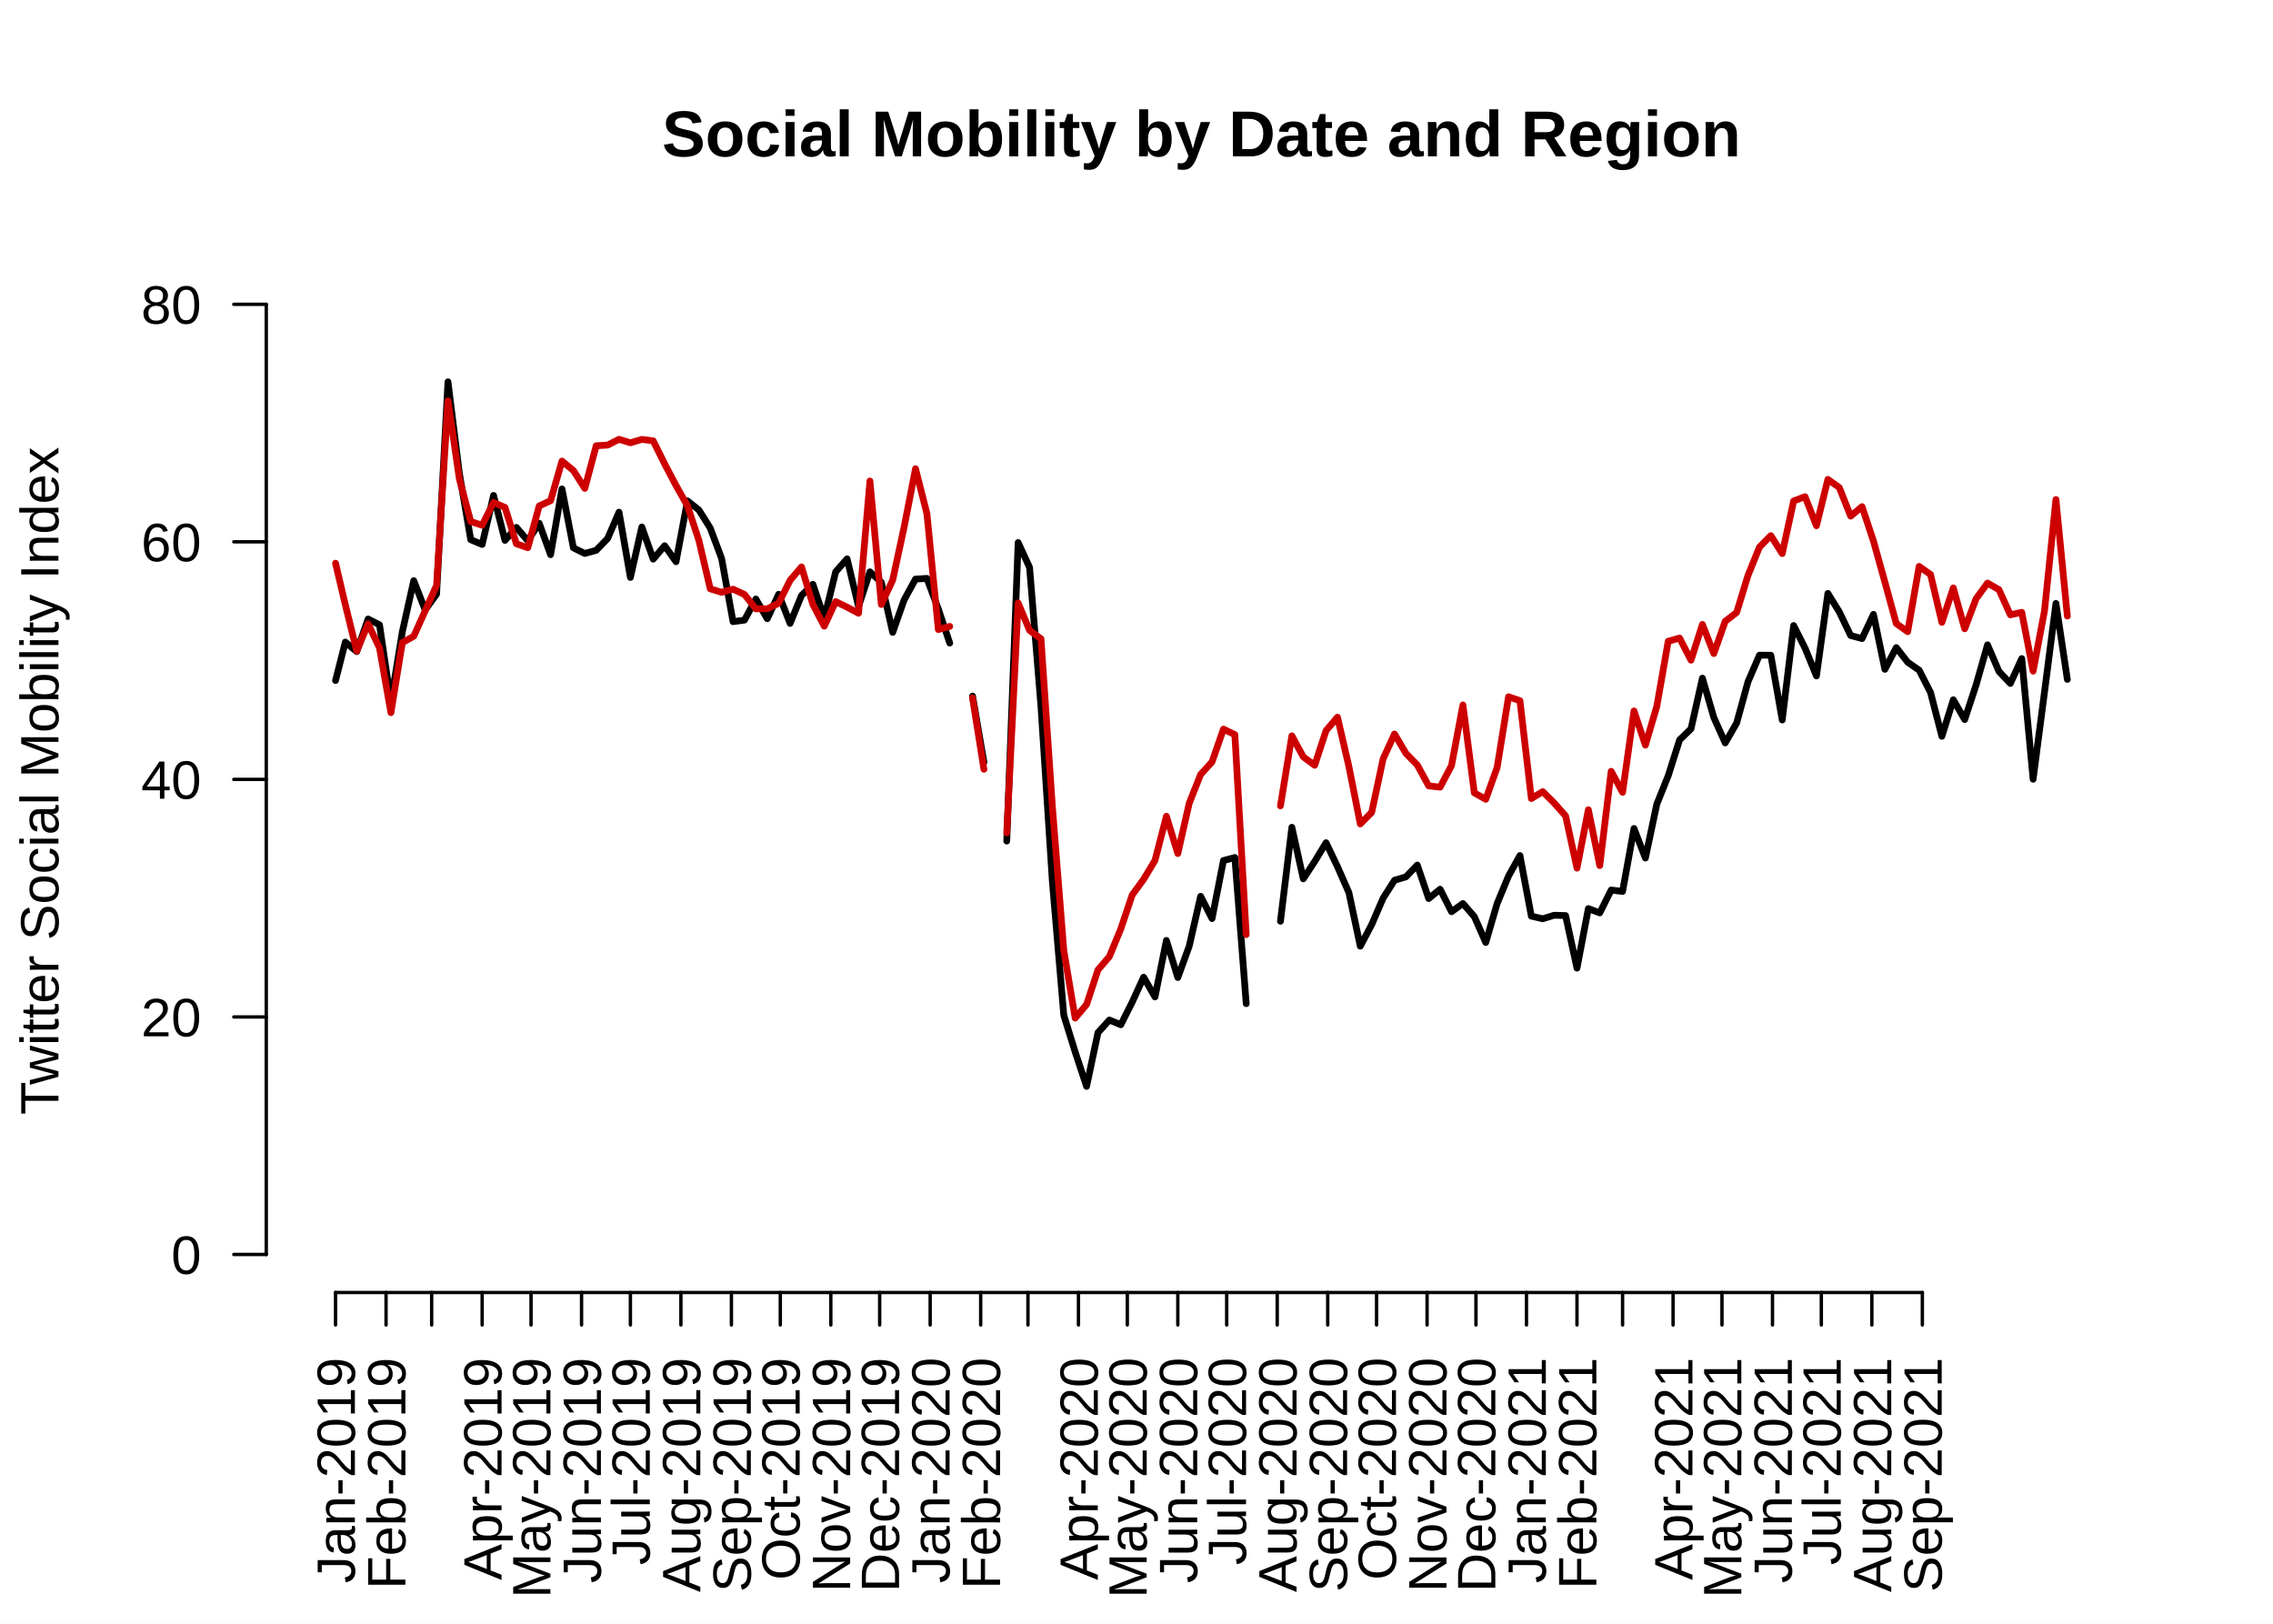
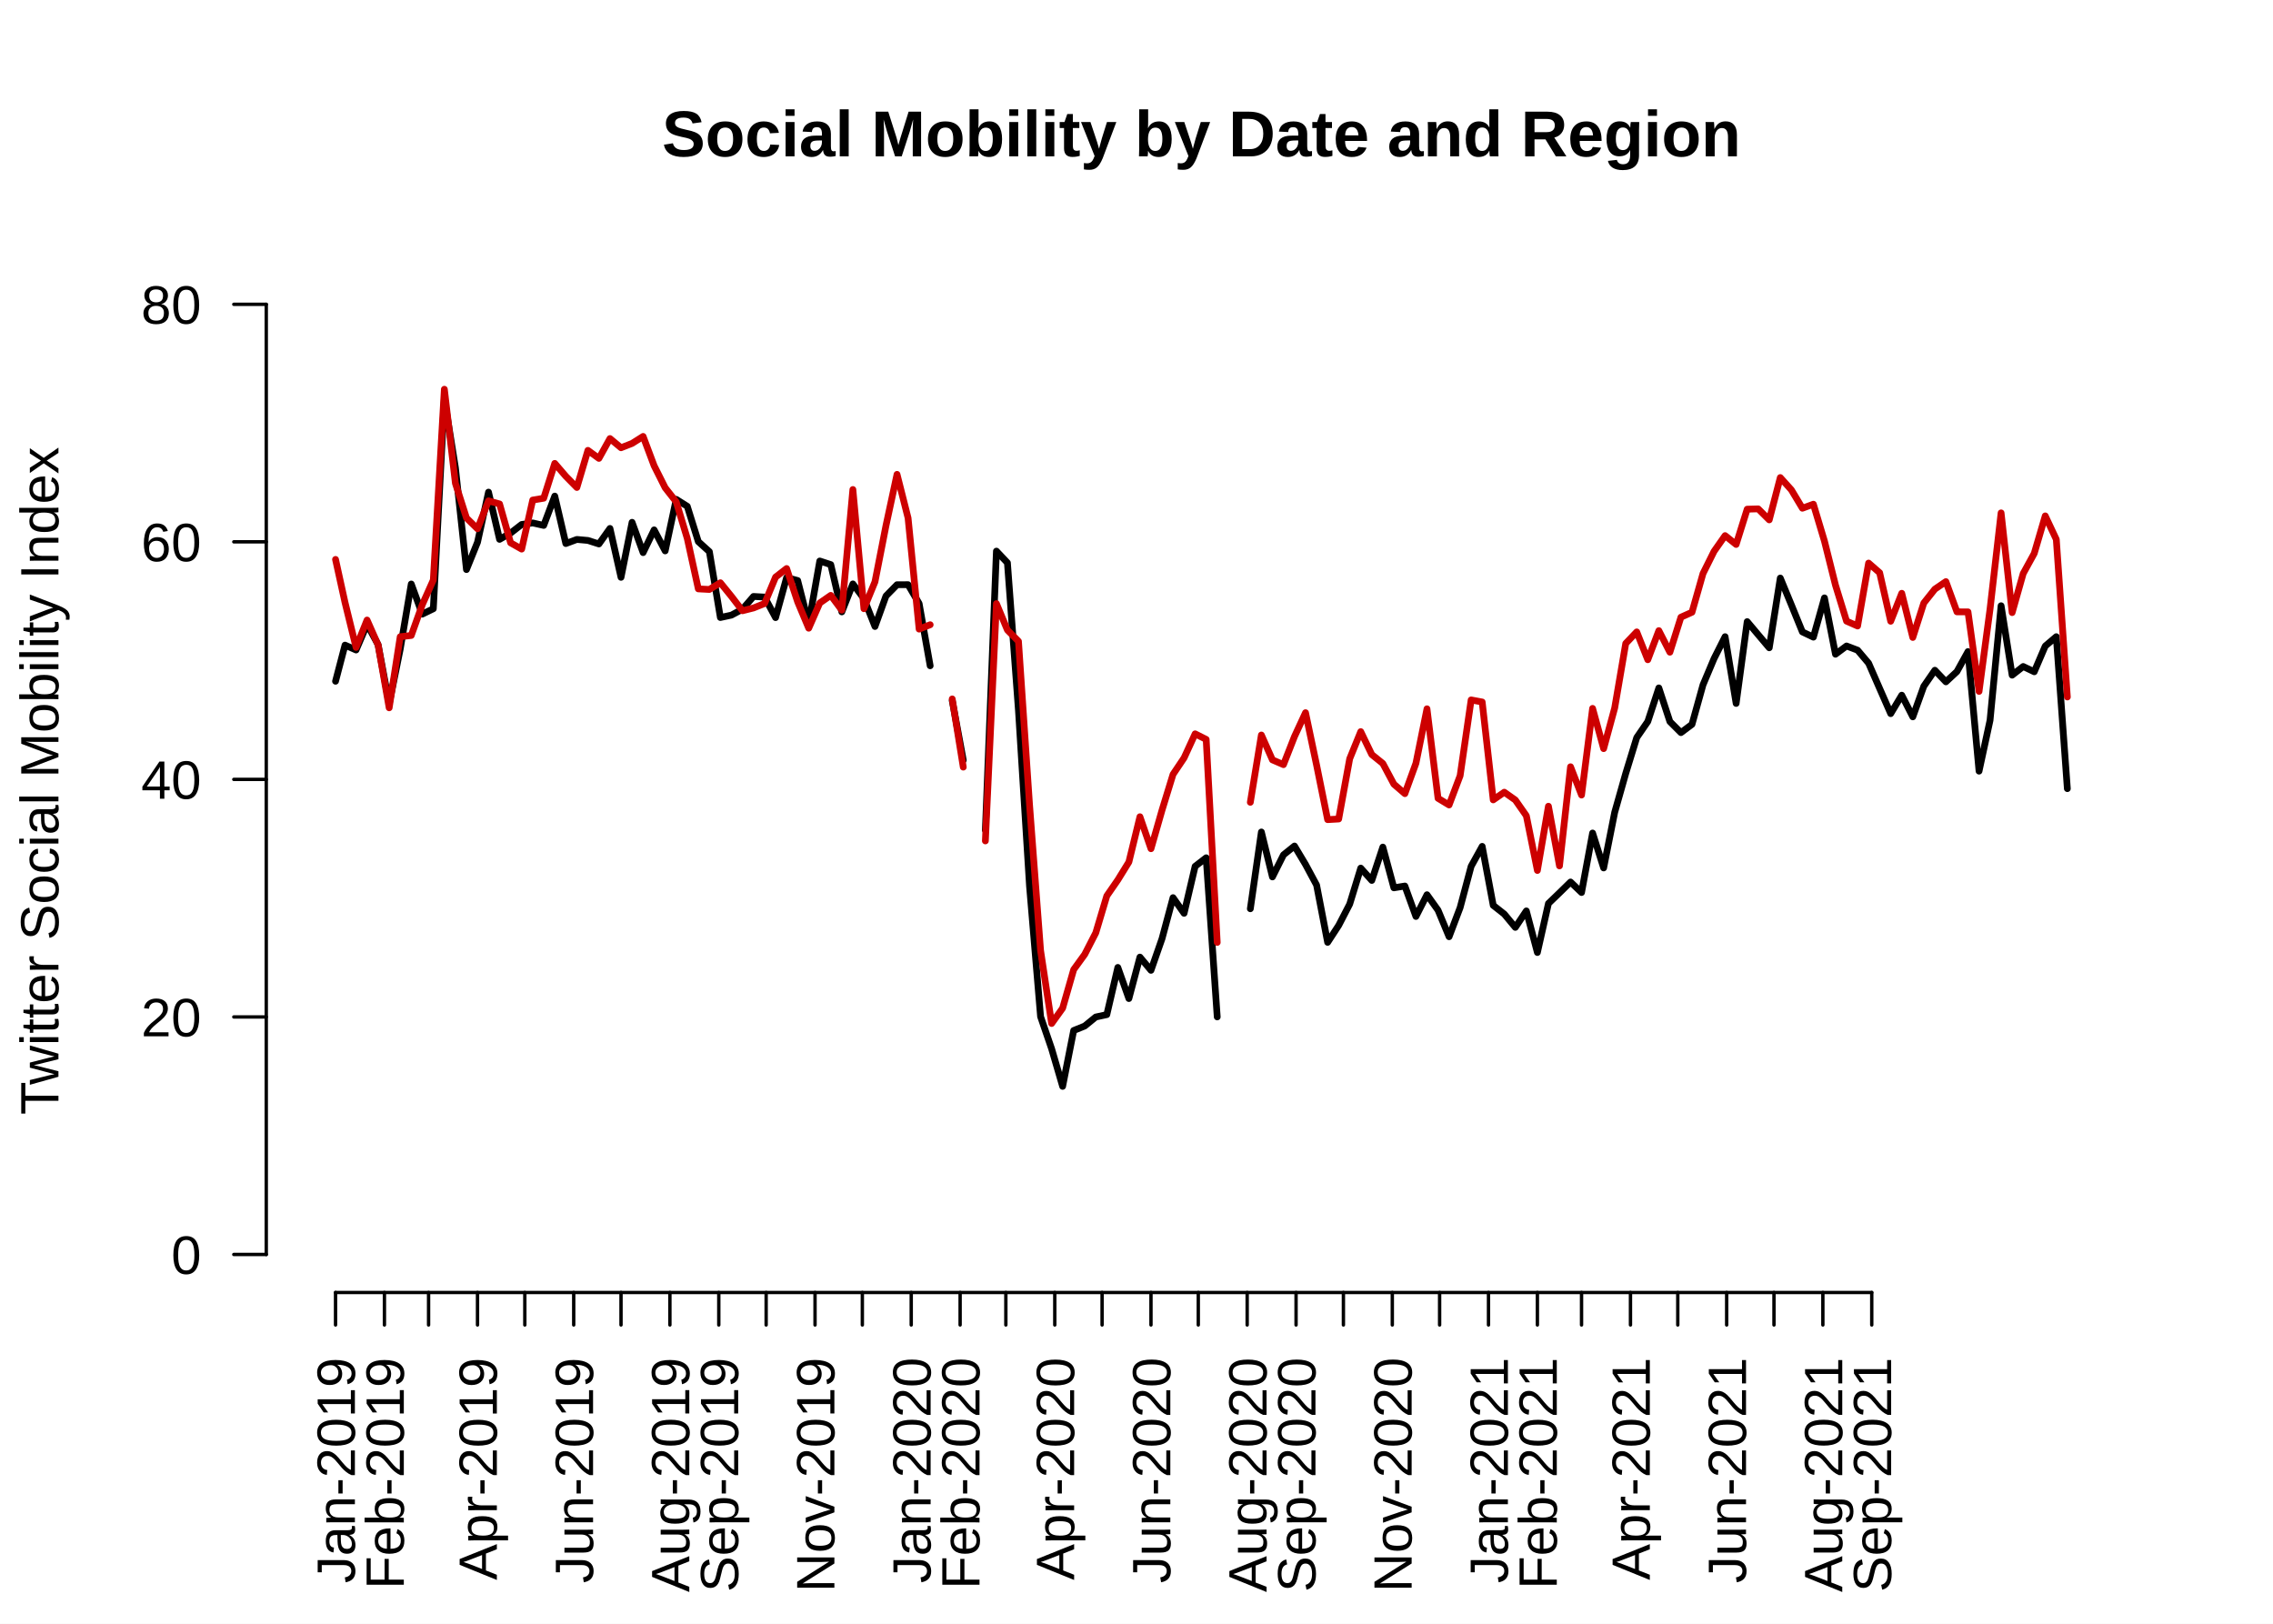
<svg xmlns="http://www.w3.org/2000/svg" viewBox="0 0 504.00 360.00">
  <defs>
    <style type="text/css">
    line, polyline, polygon, path, rect, circle {
      fill: none;
      stroke: #000000;
      stroke-linecap: round;
      stroke-linejoin: round;
      stroke-miterlimit: 10.00;
    }
  </style>
  </defs>
  <rect width="100%" height="100%" style="stroke: none; fill: #FFFFFF;" />
  <defs>
    <clipPath id="cpNTkuMDR8NDczLjc2fDI4Ni41Nnw1OS4wNA==">
      <rect x="59.04" y="59.04" width="414.72" height="227.52" />
    </clipPath>
  </defs>
-   <polyline points="74.40,150.88 76.57,142.35 79.10,144.47 81.62,137.24 84.15,138.53 86.68,155.61 89.21,140.08 91.74,128.74 94.27,135.23 96.80,131.73 99.33,84.65 101.85,104.90 104.38,119.66 106.91,120.71 109.44,109.84 111.97,119.81 114.50,116.93 117.03,119.88 119.56,116.01 122.08,122.98 124.61,108.40 127.14,121.46 129.67,122.71 132.20,122.01 134.73,119.39 137.26,113.55 139.78,128.03 142.31,116.84 144.84,123.97 147.37,120.99 149.90,124.54 152.43,111.05 154.96,113.06 157.49,117.09 160.01,123.84 162.54,137.83 165.07,137.49 167.60,132.81 170.13,137.18 172.66,131.75 175.19,138.22 177.72,132.03 180.24,129.54 182.77,137.07 185.30,126.77 187.83,123.90 190.36,134.46 192.89,126.78 195.42,129.12 197.94,140.21 200.47,133.01 203.00,128.39 205.53,128.24 208.06,135.04 210.59,142.58 " style="stroke-width: 1.50;" clip-path="url(#cpNTkuMDR8NDczLjc2fDI4Ni41Nnw1OS4wNA==)" />
-   <polyline points="215.65,154.33 218.17,169.01 " style="stroke-width: 1.50;" clip-path="url(#cpNTkuMDR8NDczLjc2fDI4Ni41Nnw1OS4wNA==)" />
-   <polyline points="223.23,186.47 225.76,120.29 228.29,125.81 230.82,156.64 233.35,195.51 235.88,225.10 238.40,233.22 240.93,240.86 243.46,228.94 245.99,226.15 248.52,227.20 251.05,222.18 253.58,216.65 256.10,221.03 258.63,208.50 261.16,216.73 263.69,209.76 266.22,198.72 268.75,203.66 271.28,190.79 273.81,190.12 276.33,222.52 " style="stroke-width: 1.50;" clip-path="url(#cpNTkuMDR8NDczLjc2fDI4Ni41Nnw1OS4wNA==)" />
-   <polyline points="283.92,204.25 286.45,183.42 288.98,194.85 291.51,191.00 294.03,186.84 296.56,192.14 299.09,197.89 301.62,209.78 304.15,204.99 306.68,199.13 309.21,195.16 311.74,194.41 314.26,191.79 316.79,199.22 319.32,197.15 321.85,202.14 324.38,200.32 326.91,203.23 329.44,208.96 331.97,200.31 334.49,194.23 337.02,189.68 339.55,203.12 342.08,203.70 344.61,202.92 347.14,202.99 349.67,214.65 352.19,201.44 354.72,202.40 357.25,197.33 359.78,197.64 362.31,183.69 364.84,190.24 367.37,178.28 369.90,171.99 372.42,164.05 374.95,161.59 377.48,150.35 380.01,159.08 382.54,164.71 385.07,160.31 387.60,151.12 390.13,145.26 392.65,145.27 395.18,159.63 397.71,138.69 400.24,143.70 402.77,149.86 405.30,131.56 407.83,135.66 410.35,140.90 412.88,141.58 415.41,136.21 417.94,148.40 420.47,143.58 423.00,146.82 425.53,148.58 428.06,153.51 430.58,163.25 433.11,155.14 435.64,159.53 438.17,151.85 440.70,142.96 443.23,148.86 445.76,151.53 448.29,146.01 450.81,172.77 453.34,153.39 455.87,133.78 458.40,150.63 " style="stroke-width: 1.50;" clip-path="url(#cpNTkuMDR8NDczLjc2fDI4Ni41Nnw1OS4wNA==)" />
+   <polyline points="74.40,151.04 76.50,143.03 78.95,144.11 81.39,138.41 83.84,142.93 86.29,156.03 88.74,143.92 91.19,129.48 93.63,136.16 96.08,134.97 98.53,88.40 100.98,103.71 103.43,126.28 105.88,120.22 108.32,109.11 110.77,119.58 113.22,118.18 115.67,116.28 118.12,115.94 120.56,116.49 123.01,109.99 125.46,120.51 127.91,119.60 130.36,119.82 132.80,120.60 135.25,117.16 137.70,128.00 140.15,115.80 142.60,122.52 145.04,117.48 147.49,122.14 149.94,110.71 152.39,112.25 154.84,120.08 157.29,122.30 159.73,136.91 162.18,136.38 164.63,135.07 167.08,132.24 169.53,132.38 171.97,136.93 174.42,128.05 176.87,128.71 179.32,138.26 181.77,124.38 184.21,125.18 186.66,135.66 189.11,129.46 191.56,132.72 194.01,138.90 196.45,132.14 198.90,129.64 201.35,129.63 203.80,133.81 206.25,147.61 " style="stroke-width: 1.50;" clip-path="url(#cpNTkuMDR8NDczLjc2fDI4Ni41Nnw1OS4wNA==)" />
+   <polyline points="211.14,155.32 213.59,168.53 " style="stroke-width: 1.50;" clip-path="url(#cpNTkuMDR8NDczLjc2fDI4Ni41Nnw1OS4wNA==)" />
+   <polyline points="218.49,184.05 220.94,122.19 223.38,124.77 225.83,157.54 228.28,196.45 230.73,225.39 233.18,232.53 235.62,240.86 238.07,228.47 240.52,227.48 242.97,225.48 245.42,224.95 247.86,214.49 250.31,221.39 252.76,212.20 255.21,215.13 257.66,208.11 260.10,199.02 262.55,202.49 265.00,192.07 267.45,190.18 269.90,225.46 " style="stroke-width: 1.50;" clip-path="url(#cpNTkuMDR8NDczLjc2fDI4Ni41Nnw1OS4wNA==)" />
+   <polyline points="277.24,201.48 279.69,184.46 282.14,194.42 284.59,189.53 287.03,187.57 289.48,191.66 291.93,196.22 294.38,208.93 296.83,205.17 299.27,200.46 301.72,192.47 304.17,195.20 306.62,187.81 309.07,196.84 311.51,196.44 313.96,203.19 316.41,198.37 318.86,201.80 321.31,207.68 323.76,201.22 326.20,192.07 328.65,187.65 331.10,200.73 333.55,202.66 336.00,205.61 338.44,201.96 340.89,211.18 343.34,200.31 345.79,197.95 348.24,195.55 350.68,197.88 353.13,184.69 355.58,192.43 358.03,180.11 360.48,171.47 362.92,163.53 365.37,159.97 367.82,152.52 370.27,159.98 372.72,162.43 375.17,160.60 377.61,151.84 380.06,146.02 382.51,141.16 384.96,155.96 387.41,137.82 389.85,140.72 392.30,143.62 394.75,128.16 397.20,134.09 399.65,140.10 402.09,141.26 404.54,132.56 406.99,145.05 409.44,143.22 411.89,144.15 414.33,147.03 416.78,152.64 419.23,158.22 421.68,154.13 424.13,158.93 426.57,152.15 429.02,148.60 431.47,151.17 433.92,148.89 436.37,144.46 438.82,170.97 441.26,159.69 443.71,134.30 446.16,149.69 448.61,147.77 451.06,148.94 453.50,143.24 455.95,141.16 458.40,174.85 " style="stroke-width: 1.50;" clip-path="url(#cpNTkuMDR8NDczLjc2fDI4Ni41Nnw1OS4wNA==)" />
  <defs>
    <clipPath id="cpMC4wMHw1MDQuMDB8MzYwLjAwfDAuMDA=">
      <rect x="0.00" y="0.00" width="504.00" height="360.00" />
    </clipPath>
  </defs>
  <line x1="59.04" y1="278.13" x2="59.04" y2="67.47" style="stroke-width: 0.75;" clip-path="url(#cpMC4wMHw1MDQuMDB8MzYwLjAwfDAuMDA=)" />
  <line x1="59.04" y1="278.13" x2="51.84" y2="278.13" style="stroke-width: 0.75;" clip-path="url(#cpMC4wMHw1MDQuMDB8MzYwLjAwfDAuMDA=)" />
  <line x1="59.04" y1="225.47" x2="51.84" y2="225.47" style="stroke-width: 0.75;" clip-path="url(#cpMC4wMHw1MDQuMDB8MzYwLjAwfDAuMDA=)" />
  <line x1="59.04" y1="172.80" x2="51.84" y2="172.80" style="stroke-width: 0.75;" clip-path="url(#cpMC4wMHw1MDQuMDB8MzYwLjAwfDAuMDA=)" />
  <line x1="59.04" y1="120.13" x2="51.84" y2="120.13" style="stroke-width: 0.75;" clip-path="url(#cpMC4wMHw1MDQuMDB8MzYwLjAwfDAuMDA=)" />
  <line x1="59.04" y1="67.47" x2="51.84" y2="67.47" style="stroke-width: 0.75;" clip-path="url(#cpMC4wMHw1MDQuMDB8MzYwLjAwfDAuMDA=)" />
  <g clip-path="url(#cpMC4wMHw1MDQuMDB8MzYwLjAwfDAuMDA=)">
    <text x="37.97" y="282.43" style="font-size: 12.00px; font-family: Arial;" textLength="6.67px" lengthAdjust="spacingAndGlyphs">0</text>
  </g>
  <g clip-path="url(#cpMC4wMHw1MDQuMDB8MzYwLjAwfDAuMDA=)">
    <text x="31.29" y="229.76" style="font-size: 12.00px; font-family: Arial;" textLength="13.35px" lengthAdjust="spacingAndGlyphs">20</text>
  </g>
  <g clip-path="url(#cpMC4wMHw1MDQuMDB8MzYwLjAwfDAuMDA=)">
    <text x="31.29" y="177.09" style="font-size: 12.00px; font-family: Arial;" textLength="13.35px" lengthAdjust="spacingAndGlyphs">40</text>
  </g>
  <g clip-path="url(#cpMC4wMHw1MDQuMDB8MzYwLjAwfDAuMDA=)">
    <text x="31.29" y="124.43" style="font-size: 12.00px; font-family: Arial;" textLength="13.35px" lengthAdjust="spacingAndGlyphs">60</text>
  </g>
  <g clip-path="url(#cpMC4wMHw1MDQuMDB8MzYwLjAwfDAuMDA=)">
    <text x="31.29" y="71.76" style="font-size: 12.00px; font-family: Arial;" textLength="13.35px" lengthAdjust="spacingAndGlyphs">80</text>
  </g>
  <g clip-path="url(#cpMC4wMHw1MDQuMDB8MzYwLjAwfDAuMDA=)">
    <text x="146.78" y="34.67" style="font-size: 14.40px; font-weight: bold; font-family: Arial;" textLength="239.23px" lengthAdjust="spacingAndGlyphs">Social Mobility by Date and Region</text>
  </g>
  <g clip-path="url(#cpMC4wMHw1MDQuMDB8MzYwLjAwfDAuMDA=)">
    <text transform="translate(12.96,247.16) rotate(-90)" style="font-size: 12.00px; font-family: Arial;" textLength="148.72px" lengthAdjust="spacingAndGlyphs">Twitter Social Mobility Index</text>
  </g>
  <defs>
    <clipPath id="cpNTkuMDR8NDczLjc2fDI4Ni41Nnw1OS4wNA==">
      <rect x="59.04" y="59.04" width="414.72" height="227.52" />
    </clipPath>
  </defs>
-   <polyline points="74.40,124.87 76.57,134.08 79.10,144.36 81.62,138.28 84.15,143.66 86.68,158.01 89.21,142.48 91.74,141.06 94.27,135.43 96.80,129.80 99.33,88.86 101.85,106.14 104.38,115.64 106.91,116.45 109.44,111.41 111.97,112.50 114.50,120.56 117.03,121.44 119.56,112.17 122.08,111.01 124.61,102.23 127.14,104.31 129.67,108.28 132.20,98.83 134.73,98.68 137.26,97.40 139.78,98.17 142.31,97.42 144.84,97.74 147.37,102.84 149.90,107.65 152.43,112.13 154.96,119.80 157.49,130.55 160.01,131.32 162.54,130.63 165.07,131.80 167.60,134.98 170.13,134.98 172.66,133.74 175.19,128.66 177.72,125.69 180.24,134.02 182.77,138.83 185.30,133.38 187.83,134.61 190.36,135.96 192.89,106.65 195.42,134.02 197.94,128.61 200.47,116.88 203.00,103.92 205.53,113.88 208.06,139.58 210.59,138.88 " style="stroke-width: 1.50; stroke: #CD0000;" clip-path="url(#cpNTkuMDR8NDczLjc2fDI4Ni41Nnw1OS4wNA==)" />
-   <polyline points="215.65,154.73 218.17,170.56 " style="stroke-width: 1.50; stroke: #CD0000;" clip-path="url(#cpNTkuMDR8NDczLjc2fDI4Ni41Nnw1OS4wNA==)" />
-   <polyline points="223.23,184.66 225.76,133.69 228.29,139.75 230.82,141.64 233.35,178.89 235.88,210.71 238.40,225.72 240.93,222.70 243.46,215.03 245.99,212.08 248.52,205.94 251.05,198.42 253.58,194.95 256.10,190.76 258.63,180.98 261.16,189.24 263.69,178.09 266.22,171.71 268.75,168.92 271.28,161.65 273.81,162.88 276.33,207.21 " style="stroke-width: 1.50; stroke: #CD0000;" clip-path="url(#cpNTkuMDR8NDczLjc2fDI4Ni41Nnw1OS4wNA==)" />
-   <polyline points="283.92,178.67 286.45,163.14 288.98,167.80 291.51,169.67 294.03,161.99 296.56,159.01 299.09,169.91 301.62,182.67 304.15,180.11 306.68,168.26 309.21,162.73 311.74,167.03 314.26,169.60 316.79,174.24 319.32,174.52 321.85,169.73 324.38,156.29 326.91,175.79 329.44,177.21 331.97,170.14 334.49,154.48 337.02,155.35 339.55,177.04 342.08,175.51 344.61,178.04 347.14,180.88 349.67,192.48 352.19,179.53 354.72,191.91 357.25,171.01 359.78,175.67 362.31,157.63 364.84,165.20 367.37,156.61 369.90,142.17 372.42,141.46 374.95,146.37 377.48,138.44 380.01,144.90 382.54,137.75 385.07,135.80 387.60,127.55 390.13,121.30 392.65,118.75 395.18,122.74 397.71,111.07 400.24,110.12 402.77,116.57 405.30,106.29 407.83,108.09 410.35,114.43 412.88,112.33 415.41,119.96 417.94,129.04 420.47,138.25 423.00,140.05 425.53,125.58 428.06,127.36 430.58,137.99 433.11,130.35 435.64,139.41 438.17,132.73 440.70,129.27 443.23,130.73 445.76,136.31 448.29,135.76 450.81,148.80 453.34,135.41 455.87,110.75 458.40,136.59 " style="stroke-width: 1.50; stroke: #CD0000;" clip-path="url(#cpNTkuMDR8NDczLjc2fDI4Ni41Nnw1OS4wNA==)" />
+   <polyline points="74.40,124.03 76.50,133.57 78.95,143.54 81.39,137.47 83.84,143.00 86.29,156.93 88.74,141.17 91.19,140.89 93.63,134.08 96.08,128.60 98.53,86.30 100.98,107.15 103.43,114.84 105.88,117.24 108.32,111.04 110.77,111.73 113.22,120.35 115.67,121.74 118.12,110.87 120.56,110.46 123.01,102.74 125.46,105.59 127.91,108.08 130.36,99.85 132.80,101.63 135.25,97.23 137.70,99.27 140.15,98.31 142.60,96.76 145.04,103.26 147.49,108.14 149.94,111.26 152.39,119.38 154.84,130.56 157.29,130.69 159.73,129.20 162.18,132.22 164.63,135.41 167.08,134.79 169.53,133.81 171.97,127.95 174.42,126.05 176.87,133.45 179.32,139.28 181.77,133.69 184.21,132.00 186.66,135.28 189.11,108.53 191.56,134.96 194.01,128.99 196.45,116.54 198.90,105.17 201.35,114.85 203.80,139.48 206.25,138.51 " style="stroke-width: 1.50; stroke: #CD0000;" clip-path="url(#cpNTkuMDR8NDczLjc2fDI4Ni41Nnw1OS4wNA==)" />
+   <polyline points="211.14,154.96 213.59,170.08 " style="stroke-width: 1.50; stroke: #CD0000;" clip-path="url(#cpNTkuMDR8NDczLjc2fDI4Ni41Nnw1OS4wNA==)" />
+   <polyline points="218.49,186.44 220.94,133.83 223.38,139.69 225.83,142.18 228.28,178.41 230.73,210.73 233.18,226.92 235.62,223.52 238.07,214.97 240.52,211.59 242.97,206.82 245.42,198.62 247.86,195.09 250.31,191.12 252.76,181.08 255.21,188.17 257.66,179.62 260.10,171.68 262.55,168.03 265.00,162.70 267.45,163.93 269.90,208.95 " style="stroke-width: 1.50; stroke: #CD0000;" clip-path="url(#cpNTkuMDR8NDczLjc2fDI4Ni41Nnw1OS4wNA==)" />
+   <polyline points="277.24,177.88 279.69,162.96 282.14,168.47 284.59,169.53 287.03,163.30 289.48,158.01 291.93,169.62 294.38,181.72 296.83,181.58 299.27,168.23 301.72,162.21 304.17,167.29 306.62,169.27 309.07,173.86 311.51,175.96 313.96,169.22 316.41,157.15 318.86,176.99 321.31,178.47 323.76,171.98 326.20,155.18 328.65,155.64 331.10,177.34 333.55,175.64 336.00,177.37 338.44,180.86 340.89,192.99 343.34,178.75 345.79,191.98 348.24,170.00 350.68,176.27 353.13,157.06 355.58,165.98 358.03,156.97 360.48,142.66 362.92,140.10 365.37,146.27 367.82,139.82 370.27,144.60 372.72,136.84 375.17,135.74 377.61,127.16 380.06,122.24 382.51,118.75 384.96,120.71 387.41,112.89 389.85,112.82 392.30,115.26 394.75,105.88 397.20,108.60 399.65,112.68 402.09,111.79 404.54,119.96 406.99,129.74 409.44,137.71 411.89,138.79 414.33,124.84 416.78,126.98 419.23,137.74 421.68,131.54 424.13,141.33 426.57,133.70 429.02,130.62 431.47,128.95 433.92,135.65 436.37,135.66 438.82,153.29 441.26,135.03 443.71,113.71 446.16,135.82 448.61,127.16 451.06,122.69 453.50,114.38 455.95,119.59 458.40,154.53 " style="stroke-width: 1.50; stroke: #CD0000;" clip-path="url(#cpNTkuMDR8NDczLjc2fDI4Ni41Nnw1OS4wNA==)" />
  <defs>
    <clipPath id="cpMC4wMHw1MDQuMDB8MzYwLjAwfDAuMDA=">
      <rect x="0.00" y="0.00" width="504.00" height="360.00" />
    </clipPath>
  </defs>
-   <line x1="74.40" y1="286.56" x2="426.25" y2="286.56" style="stroke-width: 0.75;" clip-path="url(#cpMC4wMHw1MDQuMDB8MzYwLjAwfDAuMDA=)" />
+   <line x1="74.40" y1="286.56" x2="415.03" y2="286.56" style="stroke-width: 0.75;" clip-path="url(#cpMC4wMHw1MDQuMDB8MzYwLjAwfDAuMDA=)" />
  <line x1="74.40" y1="286.56" x2="74.40" y2="293.76" style="stroke-width: 0.75;" clip-path="url(#cpMC4wMHw1MDQuMDB8MzYwLjAwfDAuMDA=)" />
-   <line x1="85.60" y1="286.56" x2="85.60" y2="293.76" style="stroke-width: 0.75;" clip-path="url(#cpMC4wMHw1MDQuMDB8MzYwLjAwfDAuMDA=)" />
-   <line x1="95.71" y1="286.56" x2="95.71" y2="293.76" style="stroke-width: 0.75;" clip-path="url(#cpMC4wMHw1MDQuMDB8MzYwLjAwfDAuMDA=)" />
-   <line x1="106.91" y1="286.56" x2="106.91" y2="293.76" style="stroke-width: 0.75;" clip-path="url(#cpMC4wMHw1MDQuMDB8MzYwLjAwfDAuMDA=)" />
-   <line x1="117.75" y1="286.56" x2="117.75" y2="293.76" style="stroke-width: 0.75;" clip-path="url(#cpMC4wMHw1MDQuMDB8MzYwLjAwfDAuMDA=)" />
-   <line x1="128.95" y1="286.56" x2="128.95" y2="293.76" style="stroke-width: 0.75;" clip-path="url(#cpMC4wMHw1MDQuMDB8MzYwLjAwfDAuMDA=)" />
-   <line x1="139.78" y1="286.56" x2="139.78" y2="293.76" style="stroke-width: 0.75;" clip-path="url(#cpMC4wMHw1MDQuMDB8MzYwLjAwfDAuMDA=)" />
-   <line x1="150.98" y1="286.56" x2="150.98" y2="293.76" style="stroke-width: 0.75;" clip-path="url(#cpMC4wMHw1MDQuMDB8MzYwLjAwfDAuMDA=)" />
-   <line x1="162.18" y1="286.56" x2="162.18" y2="293.76" style="stroke-width: 0.75;" clip-path="url(#cpMC4wMHw1MDQuMDB8MzYwLjAwfDAuMDA=)" />
-   <line x1="173.02" y1="286.56" x2="173.02" y2="293.76" style="stroke-width: 0.75;" clip-path="url(#cpMC4wMHw1MDQuMDB8MzYwLjAwfDAuMDA=)" />
-   <line x1="184.22" y1="286.56" x2="184.22" y2="293.76" style="stroke-width: 0.75;" clip-path="url(#cpMC4wMHw1MDQuMDB8MzYwLjAwfDAuMDA=)" />
-   <line x1="195.05" y1="286.56" x2="195.05" y2="293.76" style="stroke-width: 0.75;" clip-path="url(#cpMC4wMHw1MDQuMDB8MzYwLjAwfDAuMDA=)" />
-   <line x1="206.25" y1="286.56" x2="206.25" y2="293.76" style="stroke-width: 0.75;" clip-path="url(#cpMC4wMHw1MDQuMDB8MzYwLjAwfDAuMDA=)" />
-   <line x1="217.45" y1="286.56" x2="217.45" y2="293.76" style="stroke-width: 0.75;" clip-path="url(#cpMC4wMHw1MDQuMDB8MzYwLjAwfDAuMDA=)" />
-   <line x1="227.93" y1="286.56" x2="227.93" y2="293.76" style="stroke-width: 0.75;" clip-path="url(#cpMC4wMHw1MDQuMDB8MzYwLjAwfDAuMDA=)" />
-   <line x1="239.13" y1="286.56" x2="239.13" y2="293.76" style="stroke-width: 0.75;" clip-path="url(#cpMC4wMHw1MDQuMDB8MzYwLjAwfDAuMDA=)" />
-   <line x1="249.96" y1="286.56" x2="249.96" y2="293.76" style="stroke-width: 0.75;" clip-path="url(#cpMC4wMHw1MDQuMDB8MzYwLjAwfDAuMDA=)" />
-   <line x1="261.16" y1="286.56" x2="261.16" y2="293.76" style="stroke-width: 0.75;" clip-path="url(#cpMC4wMHw1MDQuMDB8MzYwLjAwfDAuMDA=)" />
-   <line x1="272.00" y1="286.56" x2="272.00" y2="293.76" style="stroke-width: 0.75;" clip-path="url(#cpMC4wMHw1MDQuMDB8MzYwLjAwfDAuMDA=)" />
-   <line x1="283.20" y1="286.56" x2="283.20" y2="293.76" style="stroke-width: 0.75;" clip-path="url(#cpMC4wMHw1MDQuMDB8MzYwLjAwfDAuMDA=)" />
-   <line x1="294.40" y1="286.56" x2="294.40" y2="293.76" style="stroke-width: 0.75;" clip-path="url(#cpMC4wMHw1MDQuMDB8MzYwLjAwfDAuMDA=)" />
-   <line x1="305.23" y1="286.56" x2="305.23" y2="293.76" style="stroke-width: 0.75;" clip-path="url(#cpMC4wMHw1MDQuMDB8MzYwLjAwfDAuMDA=)" />
-   <line x1="316.43" y1="286.56" x2="316.43" y2="293.76" style="stroke-width: 0.75;" clip-path="url(#cpMC4wMHw1MDQuMDB8MzYwLjAwfDAuMDA=)" />
-   <line x1="327.27" y1="286.56" x2="327.27" y2="293.76" style="stroke-width: 0.75;" clip-path="url(#cpMC4wMHw1MDQuMDB8MzYwLjAwfDAuMDA=)" />
-   <line x1="338.47" y1="286.56" x2="338.47" y2="293.76" style="stroke-width: 0.75;" clip-path="url(#cpMC4wMHw1MDQuMDB8MzYwLjAwfDAuMDA=)" />
-   <line x1="349.67" y1="286.56" x2="349.67" y2="293.76" style="stroke-width: 0.75;" clip-path="url(#cpMC4wMHw1MDQuMDB8MzYwLjAwfDAuMDA=)" />
-   <line x1="359.78" y1="286.56" x2="359.78" y2="293.76" style="stroke-width: 0.75;" clip-path="url(#cpMC4wMHw1MDQuMDB8MzYwLjAwfDAuMDA=)" />
-   <line x1="370.98" y1="286.56" x2="370.98" y2="293.76" style="stroke-width: 0.75;" clip-path="url(#cpMC4wMHw1MDQuMDB8MzYwLjAwfDAuMDA=)" />
-   <line x1="381.82" y1="286.56" x2="381.82" y2="293.76" style="stroke-width: 0.75;" clip-path="url(#cpMC4wMHw1MDQuMDB8MzYwLjAwfDAuMDA=)" />
-   <line x1="393.02" y1="286.56" x2="393.02" y2="293.76" style="stroke-width: 0.75;" clip-path="url(#cpMC4wMHw1MDQuMDB8MzYwLjAwfDAuMDA=)" />
-   <line x1="403.85" y1="286.56" x2="403.85" y2="293.76" style="stroke-width: 0.75;" clip-path="url(#cpMC4wMHw1MDQuMDB8MzYwLjAwfDAuMDA=)" />
-   <line x1="415.05" y1="286.56" x2="415.05" y2="293.76" style="stroke-width: 0.75;" clip-path="url(#cpMC4wMHw1MDQuMDB8MzYwLjAwfDAuMDA=)" />
-   <line x1="426.25" y1="286.56" x2="426.25" y2="293.76" style="stroke-width: 0.75;" clip-path="url(#cpMC4wMHw1MDQuMDB8MzYwLjAwfDAuMDA=)" />
+   <line x1="85.24" y1="286.56" x2="85.24" y2="293.76" style="stroke-width: 0.75;" clip-path="url(#cpMC4wMHw1MDQuMDB8MzYwLjAwfDAuMDA=)" />
+   <line x1="95.03" y1="286.56" x2="95.03" y2="293.76" style="stroke-width: 0.75;" clip-path="url(#cpMC4wMHw1MDQuMDB8MzYwLjAwfDAuMDA=)" />
+   <line x1="105.88" y1="286.56" x2="105.88" y2="293.76" style="stroke-width: 0.75;" clip-path="url(#cpMC4wMHw1MDQuMDB8MzYwLjAwfDAuMDA=)" />
+   <line x1="116.37" y1="286.56" x2="116.37" y2="293.76" style="stroke-width: 0.75;" clip-path="url(#cpMC4wMHw1MDQuMDB8MzYwLjAwfDAuMDA=)" />
+   <line x1="127.21" y1="286.56" x2="127.21" y2="293.76" style="stroke-width: 0.75;" clip-path="url(#cpMC4wMHw1MDQuMDB8MzYwLjAwfDAuMDA=)" />
+   <line x1="137.70" y1="286.56" x2="137.70" y2="293.76" style="stroke-width: 0.75;" clip-path="url(#cpMC4wMHw1MDQuMDB8MzYwLjAwfDAuMDA=)" />
+   <line x1="148.54" y1="286.56" x2="148.54" y2="293.76" style="stroke-width: 0.75;" clip-path="url(#cpMC4wMHw1MDQuMDB8MzYwLjAwfDAuMDA=)" />
+   <line x1="159.38" y1="286.56" x2="159.38" y2="293.76" style="stroke-width: 0.75;" clip-path="url(#cpMC4wMHw1MDQuMDB8MzYwLjAwfDAuMDA=)" />
+   <line x1="169.88" y1="286.56" x2="169.88" y2="293.76" style="stroke-width: 0.75;" clip-path="url(#cpMC4wMHw1MDQuMDB8MzYwLjAwfDAuMDA=)" />
+   <line x1="180.72" y1="286.56" x2="180.72" y2="293.76" style="stroke-width: 0.75;" clip-path="url(#cpMC4wMHw1MDQuMDB8MzYwLjAwfDAuMDA=)" />
+   <line x1="191.21" y1="286.56" x2="191.21" y2="293.76" style="stroke-width: 0.75;" clip-path="url(#cpMC4wMHw1MDQuMDB8MzYwLjAwfDAuMDA=)" />
+   <line x1="202.05" y1="286.56" x2="202.05" y2="293.76" style="stroke-width: 0.75;" clip-path="url(#cpMC4wMHw1MDQuMDB8MzYwLjAwfDAuMDA=)" />
+   <line x1="212.89" y1="286.56" x2="212.89" y2="293.76" style="stroke-width: 0.75;" clip-path="url(#cpMC4wMHw1MDQuMDB8MzYwLjAwfDAuMDA=)" />
+   <line x1="223.03" y1="286.56" x2="223.03" y2="293.76" style="stroke-width: 0.75;" clip-path="url(#cpMC4wMHw1MDQuMDB8MzYwLjAwfDAuMDA=)" />
+   <line x1="233.88" y1="286.56" x2="233.88" y2="293.76" style="stroke-width: 0.75;" clip-path="url(#cpMC4wMHw1MDQuMDB8MzYwLjAwfDAuMDA=)" />
+   <line x1="244.37" y1="286.56" x2="244.37" y2="293.76" style="stroke-width: 0.75;" clip-path="url(#cpMC4wMHw1MDQuMDB8MzYwLjAwfDAuMDA=)" />
+   <line x1="255.21" y1="286.56" x2="255.21" y2="293.76" style="stroke-width: 0.75;" clip-path="url(#cpMC4wMHw1MDQuMDB8MzYwLjAwfDAuMDA=)" />
+   <line x1="265.70" y1="286.56" x2="265.70" y2="293.76" style="stroke-width: 0.75;" clip-path="url(#cpMC4wMHw1MDQuMDB8MzYwLjAwfDAuMDA=)" />
+   <line x1="276.54" y1="286.56" x2="276.54" y2="293.76" style="stroke-width: 0.75;" clip-path="url(#cpMC4wMHw1MDQuMDB8MzYwLjAwfDAuMDA=)" />
+   <line x1="287.38" y1="286.56" x2="287.38" y2="293.76" style="stroke-width: 0.75;" clip-path="url(#cpMC4wMHw1MDQuMDB8MzYwLjAwfDAuMDA=)" />
+   <line x1="297.88" y1="286.56" x2="297.88" y2="293.76" style="stroke-width: 0.75;" clip-path="url(#cpMC4wMHw1MDQuMDB8MzYwLjAwfDAuMDA=)" />
+   <line x1="308.72" y1="286.56" x2="308.72" y2="293.76" style="stroke-width: 0.75;" clip-path="url(#cpMC4wMHw1MDQuMDB8MzYwLjAwfDAuMDA=)" />
+   <line x1="319.21" y1="286.56" x2="319.21" y2="293.76" style="stroke-width: 0.75;" clip-path="url(#cpMC4wMHw1MDQuMDB8MzYwLjAwfDAuMDA=)" />
+   <line x1="330.05" y1="286.56" x2="330.05" y2="293.76" style="stroke-width: 0.75;" clip-path="url(#cpMC4wMHw1MDQuMDB8MzYwLjAwfDAuMDA=)" />
+   <line x1="340.89" y1="286.56" x2="340.89" y2="293.76" style="stroke-width: 0.75;" clip-path="url(#cpMC4wMHw1MDQuMDB8MzYwLjAwfDAuMDA=)" />
+   <line x1="350.68" y1="286.56" x2="350.68" y2="293.76" style="stroke-width: 0.75;" clip-path="url(#cpMC4wMHw1MDQuMDB8MzYwLjAwfDAuMDA=)" />
+   <line x1="361.53" y1="286.56" x2="361.53" y2="293.76" style="stroke-width: 0.75;" clip-path="url(#cpMC4wMHw1MDQuMDB8MzYwLjAwfDAuMDA=)" />
+   <line x1="372.02" y1="286.56" x2="372.02" y2="293.76" style="stroke-width: 0.75;" clip-path="url(#cpMC4wMHw1MDQuMDB8MzYwLjAwfDAuMDA=)" />
+   <line x1="382.86" y1="286.56" x2="382.86" y2="293.76" style="stroke-width: 0.75;" clip-path="url(#cpMC4wMHw1MDQuMDB8MzYwLjAwfDAuMDA=)" />
+   <line x1="393.35" y1="286.56" x2="393.35" y2="293.76" style="stroke-width: 0.75;" clip-path="url(#cpMC4wMHw1MDQuMDB8MzYwLjAwfDAuMDA=)" />
+   <line x1="404.19" y1="286.56" x2="404.19" y2="293.76" style="stroke-width: 0.75;" clip-path="url(#cpMC4wMHw1MDQuMDB8MzYwLjAwfDAuMDA=)" />
+   <line x1="415.03" y1="286.56" x2="415.03" y2="293.76" style="stroke-width: 0.75;" clip-path="url(#cpMC4wMHw1MDQuMDB8MzYwLjAwfDAuMDA=)" />
  <g clip-path="url(#cpMC4wMHw1MDQuMDB8MzYwLjAwfDAuMDA=)">
    <text transform="translate(78.69,351.00) rotate(-90)" style="font-size: 12.00px; font-family: Arial;" textLength="50.04px" lengthAdjust="spacingAndGlyphs">Jan-2019</text>
  </g>
  <g clip-path="url(#cpMC4wMHw1MDQuMDB8MzYwLjAwfDAuMDA=)">
-     <text transform="translate(89.89,352.33) rotate(-90)" style="font-size: 12.00px; font-family: Arial;" textLength="51.37px" lengthAdjust="spacingAndGlyphs">Feb-2019</text>
+     <text transform="translate(89.54,352.33) rotate(-90)" style="font-size: 12.00px; font-family: Arial;" textLength="51.37px" lengthAdjust="spacingAndGlyphs">Feb-2019</text>
  </g>
  <g clip-path="url(#cpMC4wMHw1MDQuMDB8MzYwLjAwfDAuMDA=)">
-     <text transform="translate(111.21,350.33) rotate(-90)" style="font-size: 12.00px; font-family: Arial;" textLength="49.37px" lengthAdjust="spacingAndGlyphs">Apr-2019</text>
+     <text transform="translate(110.17,350.33) rotate(-90)" style="font-size: 12.00px; font-family: Arial;" textLength="49.37px" lengthAdjust="spacingAndGlyphs">Apr-2019</text>
  </g>
  <g clip-path="url(#cpMC4wMHw1MDQuMDB8MzYwLjAwfDAuMDA=)">
-     <text transform="translate(122.04,354.32) rotate(-90)" style="font-size: 12.00px; font-family: Arial;" textLength="53.36px" lengthAdjust="spacingAndGlyphs">May-2019</text>
+     <text transform="translate(131.50,351.00) rotate(-90)" style="font-size: 12.00px; font-family: Arial;" textLength="50.04px" lengthAdjust="spacingAndGlyphs">Jun-2019</text>
  </g>
  <g clip-path="url(#cpMC4wMHw1MDQuMDB8MzYwLjAwfDAuMDA=)">
-     <text transform="translate(133.24,351.00) rotate(-90)" style="font-size: 12.00px; font-family: Arial;" textLength="50.04px" lengthAdjust="spacingAndGlyphs">Jun-2019</text>
+     <text transform="translate(152.84,353.00) rotate(-90)" style="font-size: 12.00px; font-family: Arial;" textLength="52.04px" lengthAdjust="spacingAndGlyphs">Aug-2019</text>
  </g>
  <g clip-path="url(#cpMC4wMHw1MDQuMDB8MzYwLjAwfDAuMDA=)">
-     <text transform="translate(144.08,346.99) rotate(-90)" style="font-size: 12.00px; font-family: Arial;" textLength="46.03px" lengthAdjust="spacingAndGlyphs">Jul-2019</text>
+     <text transform="translate(163.68,353.00) rotate(-90)" style="font-size: 12.00px; font-family: Arial;" textLength="52.04px" lengthAdjust="spacingAndGlyphs">Sep-2019</text>
  </g>
  <g clip-path="url(#cpMC4wMHw1MDQuMDB8MzYwLjAwfDAuMDA=)">
-     <text transform="translate(155.28,353.00) rotate(-90)" style="font-size: 12.00px; font-family: Arial;" textLength="52.04px" lengthAdjust="spacingAndGlyphs">Aug-2019</text>
+     <text transform="translate(185.01,352.99) rotate(-90)" style="font-size: 12.00px; font-family: Arial;" textLength="52.03px" lengthAdjust="spacingAndGlyphs">Nov-2019</text>
  </g>
  <g clip-path="url(#cpMC4wMHw1MDQuMDB8MzYwLjAwfDAuMDA=)">
-     <text transform="translate(166.48,353.00) rotate(-90)" style="font-size: 12.00px; font-family: Arial;" textLength="52.04px" lengthAdjust="spacingAndGlyphs">Sep-2019</text>
+     <text transform="translate(206.35,351.00) rotate(-90)" style="font-size: 12.00px; font-family: Arial;" textLength="50.04px" lengthAdjust="spacingAndGlyphs">Jan-2020</text>
  </g>
  <g clip-path="url(#cpMC4wMHw1MDQuMDB8MzYwLjAwfDAuMDA=)">
-     <text transform="translate(177.31,350.32) rotate(-90)" style="font-size: 12.00px; font-family: Arial;" textLength="49.36px" lengthAdjust="spacingAndGlyphs">Oct-2019</text>
+     <text transform="translate(217.19,352.33) rotate(-90)" style="font-size: 12.00px; font-family: Arial;" textLength="51.37px" lengthAdjust="spacingAndGlyphs">Feb-2020</text>
  </g>
  <g clip-path="url(#cpMC4wMHw1MDQuMDB8MzYwLjAwfDAuMDA=)">
-     <text transform="translate(188.51,352.99) rotate(-90)" style="font-size: 12.00px; font-family: Arial;" textLength="52.03px" lengthAdjust="spacingAndGlyphs">Nov-2019</text>
+     <text transform="translate(238.17,350.33) rotate(-90)" style="font-size: 12.00px; font-family: Arial;" textLength="49.37px" lengthAdjust="spacingAndGlyphs">Apr-2020</text>
  </g>
  <g clip-path="url(#cpMC4wMHw1MDQuMDB8MzYwLjAwfDAuMDA=)">
-     <text transform="translate(199.35,352.99) rotate(-90)" style="font-size: 12.00px; font-family: Arial;" textLength="52.03px" lengthAdjust="spacingAndGlyphs">Dec-2019</text>
+     <text transform="translate(259.50,351.00) rotate(-90)" style="font-size: 12.00px; font-family: Arial;" textLength="50.04px" lengthAdjust="spacingAndGlyphs">Jun-2020</text>
  </g>
  <g clip-path="url(#cpMC4wMHw1MDQuMDB8MzYwLjAwfDAuMDA=)">
-     <text transform="translate(210.55,351.00) rotate(-90)" style="font-size: 12.00px; font-family: Arial;" textLength="50.04px" lengthAdjust="spacingAndGlyphs">Jan-2020</text>
+     <text transform="translate(280.84,353.00) rotate(-90)" style="font-size: 12.00px; font-family: Arial;" textLength="52.04px" lengthAdjust="spacingAndGlyphs">Aug-2020</text>
  </g>
  <g clip-path="url(#cpMC4wMHw1MDQuMDB8MzYwLjAwfDAuMDA=)">
-     <text transform="translate(221.75,352.33) rotate(-90)" style="font-size: 12.00px; font-family: Arial;" textLength="51.37px" lengthAdjust="spacingAndGlyphs">Feb-2020</text>
+     <text transform="translate(291.68,353.00) rotate(-90)" style="font-size: 12.00px; font-family: Arial;" textLength="52.04px" lengthAdjust="spacingAndGlyphs">Sep-2020</text>
  </g>
  <g clip-path="url(#cpMC4wMHw1MDQuMDB8MzYwLjAwfDAuMDA=)">
-     <text transform="translate(243.42,350.33) rotate(-90)" style="font-size: 12.00px; font-family: Arial;" textLength="49.37px" lengthAdjust="spacingAndGlyphs">Apr-2020</text>
+     <text transform="translate(313.01,352.99) rotate(-90)" style="font-size: 12.00px; font-family: Arial;" textLength="52.03px" lengthAdjust="spacingAndGlyphs">Nov-2020</text>
  </g>
  <g clip-path="url(#cpMC4wMHw1MDQuMDB8MzYwLjAwfDAuMDA=)">
-     <text transform="translate(254.26,354.32) rotate(-90)" style="font-size: 12.00px; font-family: Arial;" textLength="53.36px" lengthAdjust="spacingAndGlyphs">May-2020</text>
+     <text transform="translate(334.35,351.00) rotate(-90)" style="font-size: 12.00px; font-family: Arial;" textLength="50.04px" lengthAdjust="spacingAndGlyphs">Jan-2021</text>
  </g>
  <g clip-path="url(#cpMC4wMHw1MDQuMDB8MzYwLjAwfDAuMDA=)">
-     <text transform="translate(265.46,351.00) rotate(-90)" style="font-size: 12.00px; font-family: Arial;" textLength="50.04px" lengthAdjust="spacingAndGlyphs">Jun-2020</text>
+     <text transform="translate(345.19,352.33) rotate(-90)" style="font-size: 12.00px; font-family: Arial;" textLength="51.37px" lengthAdjust="spacingAndGlyphs">Feb-2021</text>
  </g>
  <g clip-path="url(#cpMC4wMHw1MDQuMDB8MzYwLjAwfDAuMDA=)">
-     <text transform="translate(276.29,346.99) rotate(-90)" style="font-size: 12.00px; font-family: Arial;" textLength="46.03px" lengthAdjust="spacingAndGlyphs">Jul-2020</text>
+     <text transform="translate(365.82,350.33) rotate(-90)" style="font-size: 12.00px; font-family: Arial;" textLength="49.37px" lengthAdjust="spacingAndGlyphs">Apr-2021</text>
  </g>
  <g clip-path="url(#cpMC4wMHw1MDQuMDB8MzYwLjAwfDAuMDA=)">
-     <text transform="translate(287.49,353.00) rotate(-90)" style="font-size: 12.00px; font-family: Arial;" textLength="52.04px" lengthAdjust="spacingAndGlyphs">Aug-2020</text>
+     <text transform="translate(387.15,351.00) rotate(-90)" style="font-size: 12.00px; font-family: Arial;" textLength="50.04px" lengthAdjust="spacingAndGlyphs">Jun-2021</text>
  </g>
  <g clip-path="url(#cpMC4wMHw1MDQuMDB8MzYwLjAwfDAuMDA=)">
-     <text transform="translate(298.69,353.00) rotate(-90)" style="font-size: 12.00px; font-family: Arial;" textLength="52.04px" lengthAdjust="spacingAndGlyphs">Sep-2020</text>
+     <text transform="translate(408.49,353.00) rotate(-90)" style="font-size: 12.00px; font-family: Arial;" textLength="52.04px" lengthAdjust="spacingAndGlyphs">Aug-2021</text>
  </g>
  <g clip-path="url(#cpMC4wMHw1MDQuMDB8MzYwLjAwfDAuMDA=)">
-     <text transform="translate(309.53,350.32) rotate(-90)" style="font-size: 12.00px; font-family: Arial;" textLength="49.36px" lengthAdjust="spacingAndGlyphs">Oct-2020</text>
-   </g>
-   <g clip-path="url(#cpMC4wMHw1MDQuMDB8MzYwLjAwfDAuMDA=)">
-     <text transform="translate(320.73,352.99) rotate(-90)" style="font-size: 12.00px; font-family: Arial;" textLength="52.03px" lengthAdjust="spacingAndGlyphs">Nov-2020</text>
-   </g>
-   <g clip-path="url(#cpMC4wMHw1MDQuMDB8MzYwLjAwfDAuMDA=)">
-     <text transform="translate(331.56,352.99) rotate(-90)" style="font-size: 12.00px; font-family: Arial;" textLength="52.03px" lengthAdjust="spacingAndGlyphs">Dec-2020</text>
-   </g>
-   <g clip-path="url(#cpMC4wMHw1MDQuMDB8MzYwLjAwfDAuMDA=)">
-     <text transform="translate(342.76,351.00) rotate(-90)" style="font-size: 12.00px; font-family: Arial;" textLength="50.04px" lengthAdjust="spacingAndGlyphs">Jan-2021</text>
-   </g>
-   <g clip-path="url(#cpMC4wMHw1MDQuMDB8MzYwLjAwfDAuMDA=)">
-     <text transform="translate(353.96,352.33) rotate(-90)" style="font-size: 12.00px; font-family: Arial;" textLength="51.37px" lengthAdjust="spacingAndGlyphs">Feb-2021</text>
-   </g>
-   <g clip-path="url(#cpMC4wMHw1MDQuMDB8MzYwLjAwfDAuMDA=)">
-     <text transform="translate(375.27,350.33) rotate(-90)" style="font-size: 12.00px; font-family: Arial;" textLength="49.37px" lengthAdjust="spacingAndGlyphs">Apr-2021</text>
-   </g>
-   <g clip-path="url(#cpMC4wMHw1MDQuMDB8MzYwLjAwfDAuMDA=)">
-     <text transform="translate(386.11,354.32) rotate(-90)" style="font-size: 12.00px; font-family: Arial;" textLength="53.36px" lengthAdjust="spacingAndGlyphs">May-2021</text>
-   </g>
-   <g clip-path="url(#cpMC4wMHw1MDQuMDB8MzYwLjAwfDAuMDA=)">
-     <text transform="translate(397.31,351.00) rotate(-90)" style="font-size: 12.00px; font-family: Arial;" textLength="50.04px" lengthAdjust="spacingAndGlyphs">Jun-2021</text>
-   </g>
-   <g clip-path="url(#cpMC4wMHw1MDQuMDB8MzYwLjAwfDAuMDA=)">
-     <text transform="translate(408.15,346.99) rotate(-90)" style="font-size: 12.00px; font-family: Arial;" textLength="46.03px" lengthAdjust="spacingAndGlyphs">Jul-2021</text>
-   </g>
-   <g clip-path="url(#cpMC4wMHw1MDQuMDB8MzYwLjAwfDAuMDA=)">
-     <text transform="translate(419.35,353.00) rotate(-90)" style="font-size: 12.00px; font-family: Arial;" textLength="52.04px" lengthAdjust="spacingAndGlyphs">Aug-2021</text>
-   </g>
-   <g clip-path="url(#cpMC4wMHw1MDQuMDB8MzYwLjAwfDAuMDA=)">
-     <text transform="translate(430.54,353.00) rotate(-90)" style="font-size: 12.00px; font-family: Arial;" textLength="52.04px" lengthAdjust="spacingAndGlyphs">Sep-2021</text>
+     <text transform="translate(419.33,353.00) rotate(-90)" style="font-size: 12.00px; font-family: Arial;" textLength="52.04px" lengthAdjust="spacingAndGlyphs">Sep-2021</text>
  </g>
</svg>
